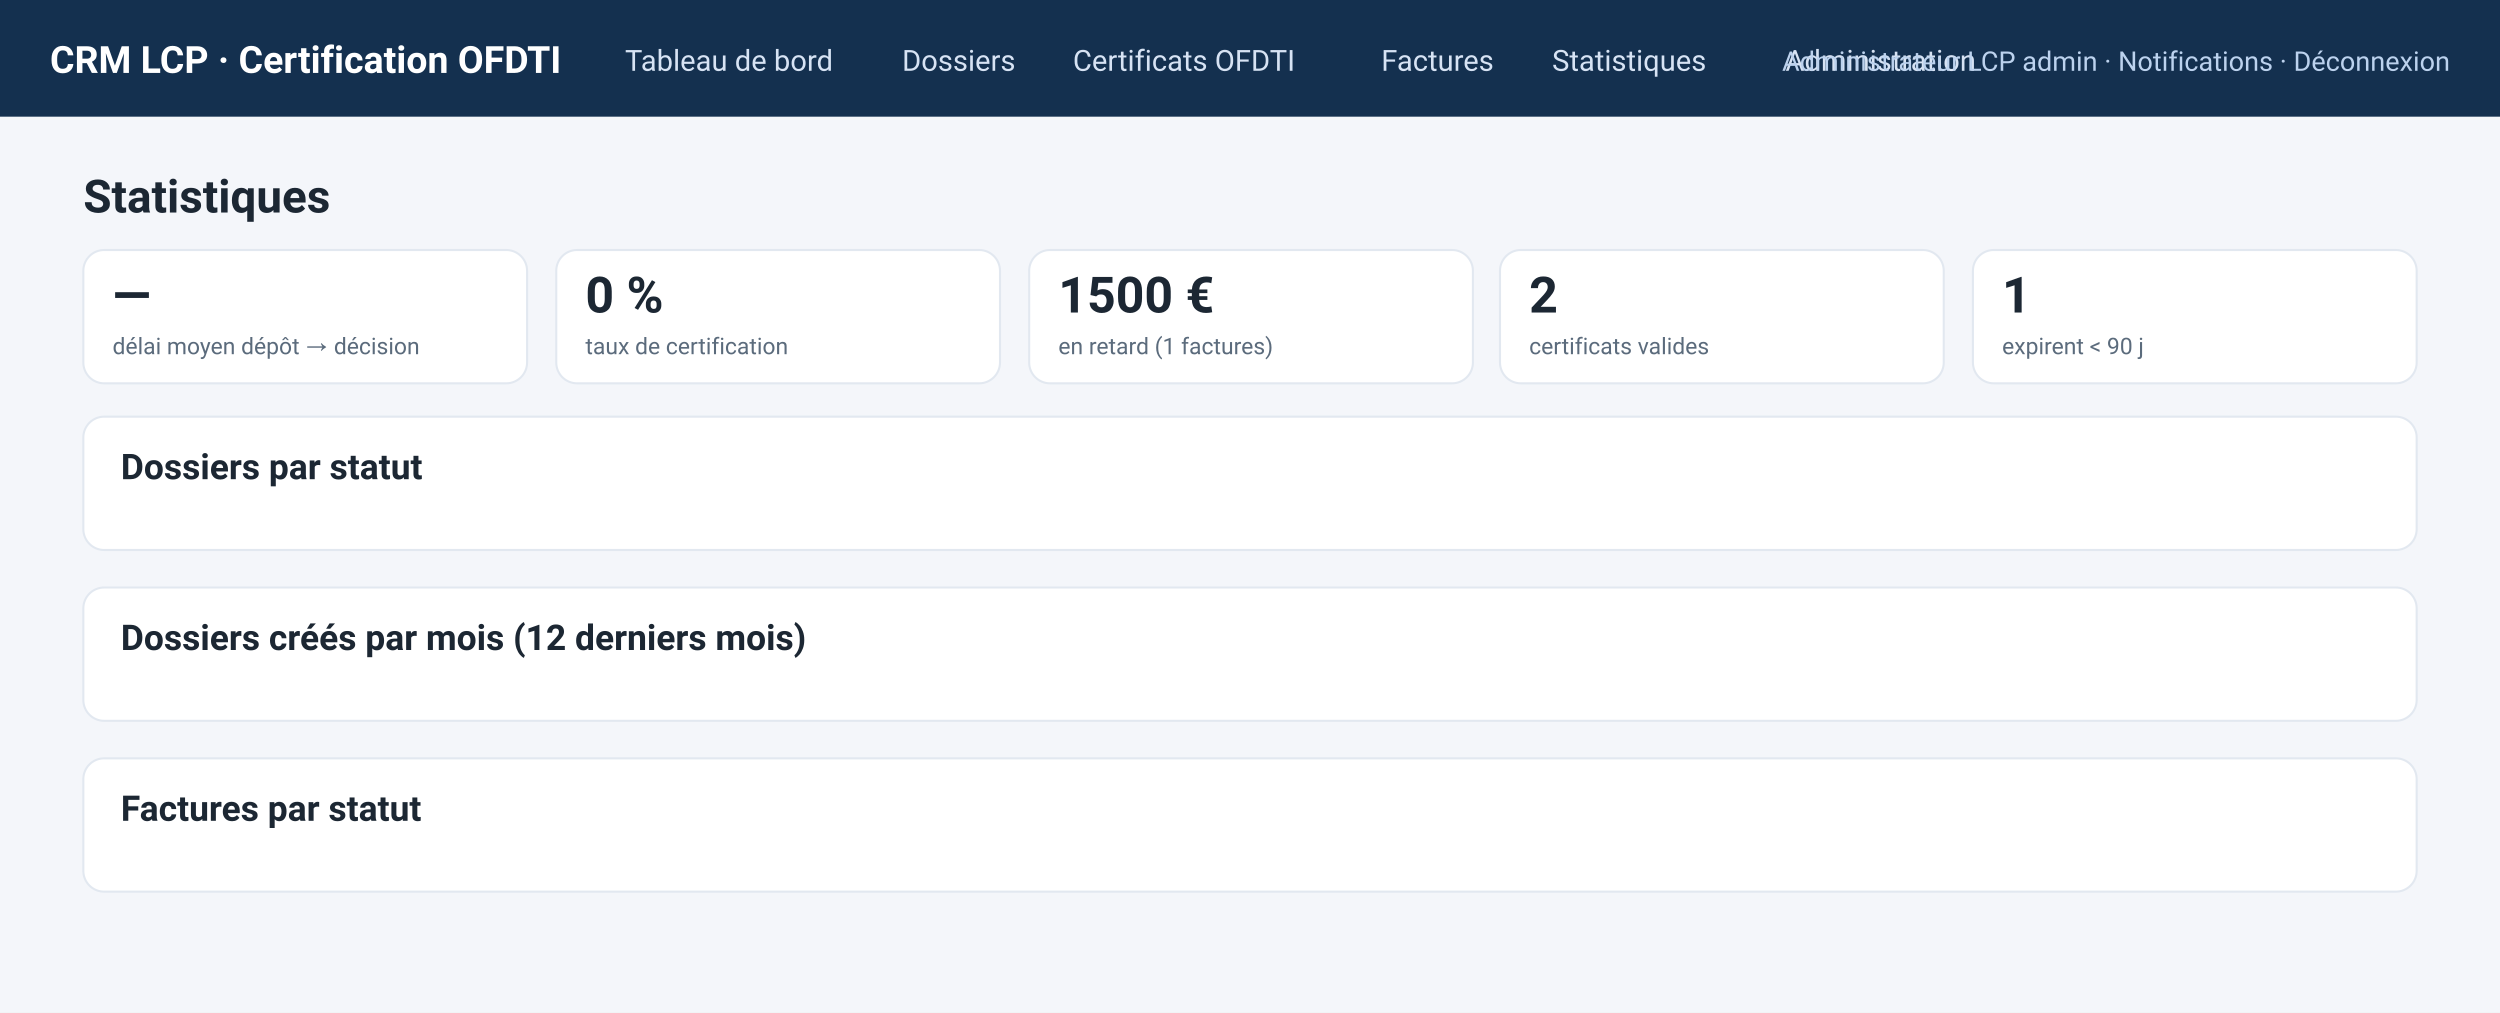
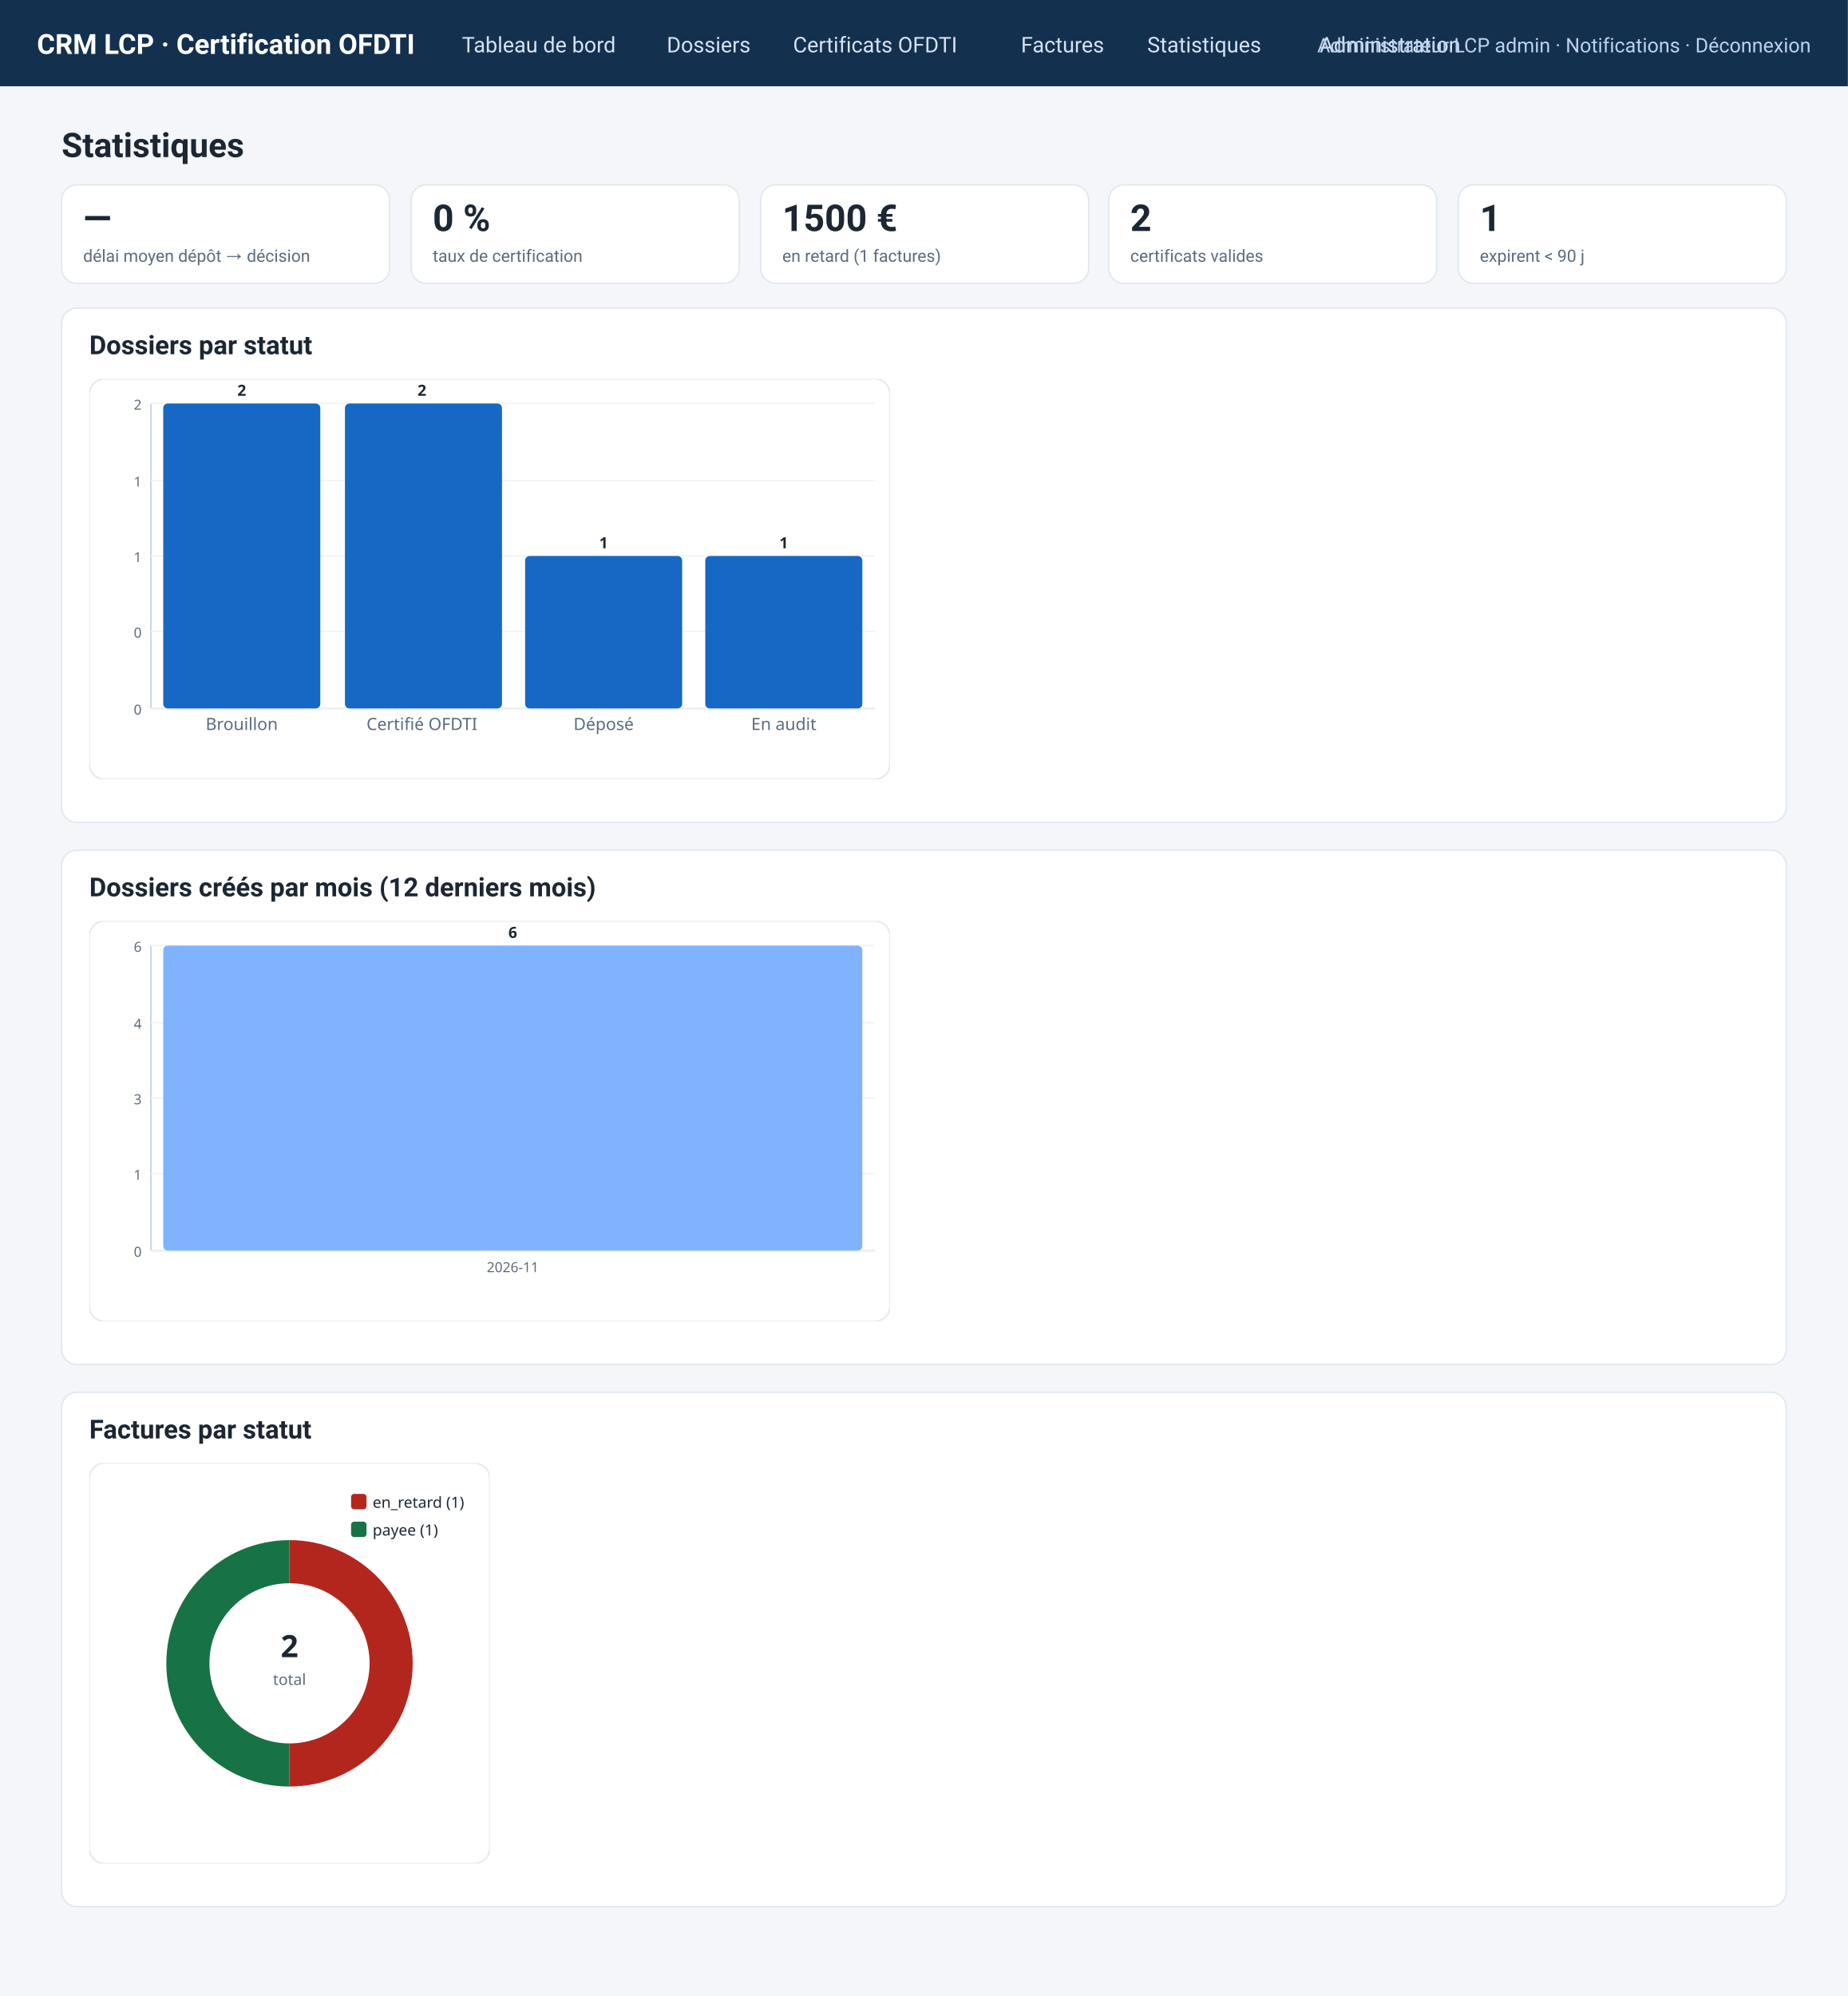
- <svg xmlns="http://www.w3.org/2000/svg" width="1200" height="486" viewBox="0 0 1200 486">
-   <rect width="1200" height="486" fill="#f4f6fa" />
+ <svg xmlns="http://www.w3.org/2000/svg" width="1200" height="1296" viewBox="0 0 1200 1296">
+   <rect width="1200" height="1296" fill="#f4f6fa" />
  <rect x="0" y="0" width="1200" height="56" fill="#14304f" rx="0" />
  <text x="24" y="35" font-size="18" fill="#ffffff" font-weight="bold" font-family="Segoe UI, Roboto, Helvetica, Arial, sans-serif" text-anchor="start">CRM LCP · Certification OFDTI</text>
  <text x="300" y="34" font-size="14" fill="#d7e3f4" font-weight="normal" font-family="Segoe UI, Roboto, Helvetica, Arial, sans-serif" text-anchor="start">Tableau de bord</text>
  <text x="433" y="34" font-size="14" fill="#d7e3f4" font-weight="normal" font-family="Segoe UI, Roboto, Helvetica, Arial, sans-serif" text-anchor="start">Dossiers</text>
  <text x="515" y="34" font-size="14" fill="#d7e3f4" font-weight="normal" font-family="Segoe UI, Roboto, Helvetica, Arial, sans-serif" text-anchor="start">Certificats OFDTI</text>
  <text x="663" y="34" font-size="14" fill="#d7e3f4" font-weight="normal" font-family="Segoe UI, Roboto, Helvetica, Arial, sans-serif" text-anchor="start">Factures</text>
  <text x="745" y="34" font-size="14" fill="#d7e3f4" font-weight="normal" font-family="Segoe UI, Roboto, Helvetica, Arial, sans-serif" text-anchor="start">Statistiques</text>
  <text x="857" y="34" font-size="14" fill="#d7e3f4" font-weight="normal" font-family="Segoe UI, Roboto, Helvetica, Arial, sans-serif" text-anchor="start">Administration</text>
  <text x="1176" y="34" font-size="13" fill="#bcd2ee" font-weight="normal" font-family="Segoe UI, Roboto, Helvetica, Arial, sans-serif" text-anchor="end">Administrateur LCP admin · Notifications · Déconnexion</text>
  <text x="40" y="102" font-size="22" fill="#1c2733" font-weight="bold" font-family="Segoe UI, Roboto, Helvetica, Arial, sans-serif" text-anchor="start">Statistiques</text>
  <rect x="40" y="120" width="213" height="64" fill="#ffffff" rx="10" stroke="#e2e8f0" stroke-width="1" />
  <text x="54" y="150" font-size="24" fill="#1c2733" font-weight="bold" font-family="Segoe UI, Roboto, Helvetica, Arial, sans-serif" text-anchor="start">—</text>
  <text x="54" y="170" font-size="11" fill="#5b6b7c" font-weight="normal" font-family="Segoe UI, Roboto, Helvetica, Arial, sans-serif" text-anchor="start">délai moyen dépôt → décision</text>
  <rect x="267" y="120" width="213" height="64" fill="#ffffff" rx="10" stroke="#e2e8f0" stroke-width="1" />
  <text x="281" y="150" font-size="24" fill="#1c2733" font-weight="bold" font-family="Segoe UI, Roboto, Helvetica, Arial, sans-serif" text-anchor="start">0 %</text>
  <text x="281" y="170" font-size="11" fill="#5b6b7c" font-weight="normal" font-family="Segoe UI, Roboto, Helvetica, Arial, sans-serif" text-anchor="start">taux de certification</text>
  <rect x="494" y="120" width="213" height="64" fill="#ffffff" rx="10" stroke="#e2e8f0" stroke-width="1" />
  <text x="508" y="150" font-size="24" fill="#1c2733" font-weight="bold" font-family="Segoe UI, Roboto, Helvetica, Arial, sans-serif" text-anchor="start">1500 €</text>
  <text x="508" y="170" font-size="11" fill="#5b6b7c" font-weight="normal" font-family="Segoe UI, Roboto, Helvetica, Arial, sans-serif" text-anchor="start">en retard (1 factures)</text>
  <rect x="720" y="120" width="213" height="64" fill="#ffffff" rx="10" stroke="#e2e8f0" stroke-width="1" />
  <text x="734" y="150" font-size="24" fill="#1c2733" font-weight="bold" font-family="Segoe UI, Roboto, Helvetica, Arial, sans-serif" text-anchor="start">2</text>
  <text x="734" y="170" font-size="11" fill="#5b6b7c" font-weight="normal" font-family="Segoe UI, Roboto, Helvetica, Arial, sans-serif" text-anchor="start">certificats valides</text>
  <rect x="947" y="120" width="213" height="64" fill="#ffffff" rx="10" stroke="#e2e8f0" stroke-width="1" />
  <text x="961" y="150" font-size="24" fill="#1c2733" font-weight="bold" font-family="Segoe UI, Roboto, Helvetica, Arial, sans-serif" text-anchor="start">1</text>
  <text x="961" y="170" font-size="11" fill="#5b6b7c" font-weight="normal" font-family="Segoe UI, Roboto, Helvetica, Arial, sans-serif" text-anchor="start">expirent &lt; 90 j</text>
-   <rect x="40" y="200" width="1120" height="64" fill="#ffffff" rx="10" stroke="#e2e8f0" stroke-width="1" />
+   <rect x="40" y="200" width="1120" height="334" fill="#ffffff" rx="10" stroke="#e2e8f0" stroke-width="1" />
  <text x="58" y="230" font-size="17" fill="#1c2733" font-weight="bold" font-family="Segoe UI, Roboto, Helvetica, Arial, sans-serif" text-anchor="start">Dossiers par statut</text>
-   <rect x="40" y="282" width="1120" height="64" fill="#ffffff" rx="10" stroke="#e2e8f0" stroke-width="1" />
-   <text x="58" y="312" font-size="17" fill="#1c2733" font-weight="bold" font-family="Segoe UI, Roboto, Helvetica, Arial, sans-serif" text-anchor="start">Dossiers créés par mois (12 derniers mois)</text>
-   <rect x="40" y="364" width="1120" height="64" fill="#ffffff" rx="10" stroke="#e2e8f0" stroke-width="1" />
-   <text x="58" y="394" font-size="17" fill="#1c2733" font-weight="bold" font-family="Segoe UI, Roboto, Helvetica, Arial, sans-serif" text-anchor="start">Factures par statut</text>
+   <svg x="58" y="246" height="260" viewbox="0 0 520 260" width="520">
+     <rect fill="#ffffff" height="260" rx="10" stroke="#e2e8f0" width="520" />
+     <line stroke="#c9d4e0" x1="40" x2="40" y1="16" y2="214" />
+     <line stroke="#c9d4e0" x1="40" x2="510" y1="214" y2="214" />
+     <line stroke="#f0f3f7" x1="40" x2="510" y1="214" y2="214" />
+     <text fill="#5b6b7c" font-family="sans-serif" font-size="9" text-anchor="end" x="34" y="218">0</text>
+     <line stroke="#f0f3f7" x1="40" x2="510" y1="164" y2="164" />
+     <text fill="#5b6b7c" font-family="sans-serif" font-size="9" text-anchor="end" x="34" y="168">0</text>
+     <line stroke="#f0f3f7" x1="40" x2="510" y1="115" y2="115" />
+     <text fill="#5b6b7c" font-family="sans-serif" font-size="9" text-anchor="end" x="34" y="119">1</text>
+     <line stroke="#f0f3f7" x1="40" x2="510" y1="66" y2="66" />
+     <text fill="#5b6b7c" font-family="sans-serif" font-size="9" text-anchor="end" x="34" y="70">1</text>
+     <line stroke="#f0f3f7" x1="40" x2="510" y1="16" y2="16" />
+     <text fill="#5b6b7c" font-family="sans-serif" font-size="9" text-anchor="end" x="34" y="20">2</text>
+     <rect fill="#1668c4" height="198" rx="3" width="102" x="48" y="16" />
+     <text fill="#1c2733" font-family="sans-serif" font-size="10" font-weight="bold" text-anchor="middle" x="99" y="11">2</text>
+     <text fill="#5b6b7c" font-family="sans-serif" font-size="11" text-anchor="middle" x="99" y="228">Brouillon</text>
+     <rect fill="#1668c4" height="198" rx="3" width="102" x="166" y="16" />
+     <text fill="#1c2733" font-family="sans-serif" font-size="10" font-weight="bold" text-anchor="middle" x="216" y="11">2</text>
+     <text fill="#5b6b7c" font-family="sans-serif" font-size="11" text-anchor="middle" x="216" y="228">Certifié OFDTI</text>
+     <rect fill="#1668c4" height="99" rx="3" width="102" x="283" y="115" />
+     <text fill="#1c2733" font-family="sans-serif" font-size="10" font-weight="bold" text-anchor="middle" x="334" y="110">1</text>
+     <text fill="#5b6b7c" font-family="sans-serif" font-size="11" text-anchor="middle" x="334" y="228">Déposé</text>
+     <rect fill="#1668c4" height="99" rx="3" width="102" x="400" y="115" />
+     <text fill="#1c2733" font-family="sans-serif" font-size="10" font-weight="bold" text-anchor="middle" x="451" y="110">1</text>
+     <text fill="#5b6b7c" font-family="sans-serif" font-size="11" text-anchor="middle" x="451" y="228">En audit</text>
+   </svg>
+   <rect x="40" y="552" width="1120" height="334" fill="#ffffff" rx="10" stroke="#e2e8f0" stroke-width="1" />
+   <text x="58" y="582" font-size="17" fill="#1c2733" font-weight="bold" font-family="Segoe UI, Roboto, Helvetica, Arial, sans-serif" text-anchor="start">Dossiers créés par mois (12 derniers mois)</text>
+   <svg x="58" y="598" height="260" viewbox="0 0 520 260" width="520">
+     <rect fill="#ffffff" height="260" rx="10" stroke="#e2e8f0" width="520" />
+     <line stroke="#c9d4e0" x1="40" x2="40" y1="16" y2="214" />
+     <line stroke="#c9d4e0" x1="40" x2="510" y1="214" y2="214" />
+     <line stroke="#f0f3f7" x1="40" x2="510" y1="214" y2="214" />
+     <text fill="#5b6b7c" font-family="sans-serif" font-size="9" text-anchor="end" x="34" y="218">0</text>
+     <line stroke="#f0f3f7" x1="40" x2="510" y1="164" y2="164" />
+     <text fill="#5b6b7c" font-family="sans-serif" font-size="9" text-anchor="end" x="34" y="168">1</text>
+     <line stroke="#f0f3f7" x1="40" x2="510" y1="115" y2="115" />
+     <text fill="#5b6b7c" font-family="sans-serif" font-size="9" text-anchor="end" x="34" y="119">3</text>
+     <line stroke="#f0f3f7" x1="40" x2="510" y1="66" y2="66" />
+     <text fill="#5b6b7c" font-family="sans-serif" font-size="9" text-anchor="end" x="34" y="70">4</text>
+     <line stroke="#f0f3f7" x1="40" x2="510" y1="16" y2="16" />
+     <text fill="#5b6b7c" font-family="sans-serif" font-size="9" text-anchor="end" x="34" y="20">6</text>
+     <rect fill="#7fb3ff" height="198" rx="3" width="454" x="48" y="16" />
+     <text fill="#1c2733" font-family="sans-serif" font-size="10" font-weight="bold" text-anchor="middle" x="275" y="11">6</text>
+     <text fill="#5b6b7c" font-family="sans-serif" font-size="9" text-anchor="middle" x="275" y="228">2026-11</text>
+   </svg>
+   <rect x="40" y="904" width="1120" height="334" fill="#ffffff" rx="10" stroke="#e2e8f0" stroke-width="1" />
+   <text x="58" y="934" font-size="17" fill="#1c2733" font-weight="bold" font-family="Segoe UI, Roboto, Helvetica, Arial, sans-serif" text-anchor="start">Factures par statut</text>
+   <svg x="58" y="950" height="260" viewbox="0 0 260 260" width="260">
+     <rect fill="#ffffff" height="260" rx="10" stroke="#e2e8f0" width="260" />
+     <path d="M 130.0 50.0 A 80 80 0 0 1 130.0 210.0 L 130.0 182.0 A 52 52 0 0 0 130.0 78.0 Z" fill="#b3261e" />
+     <path d="M 130.0 210.0 A 80 80 0 0 1 130.0 50.0 L 130.0 78.0 A 52 52 0 0 0 130.0 182.0 Z" fill="#177245" />
+     <text fill="#1c2733" font-family="sans-serif" font-size="20" font-weight="bold" text-anchor="middle" x="130.0" y="126.0">2</text>
+     <text fill="#5b6b7c" font-family="sans-serif" font-size="10" text-anchor="middle" x="130.0" y="144.0">total</text>
+     <rect fill="#b3261e" height="10" rx="2" width="10" x="170" y="20" />
+     <text fill="#1c2733" font-family="sans-serif" font-size="10" x="184" y="29">en_retard (1)</text>
+     <rect fill="#177245" height="10" rx="2" width="10" x="170" y="38" />
+     <text fill="#1c2733" font-family="sans-serif" font-size="10" x="184" y="47">payee (1)</text>
+   </svg>
</svg>
